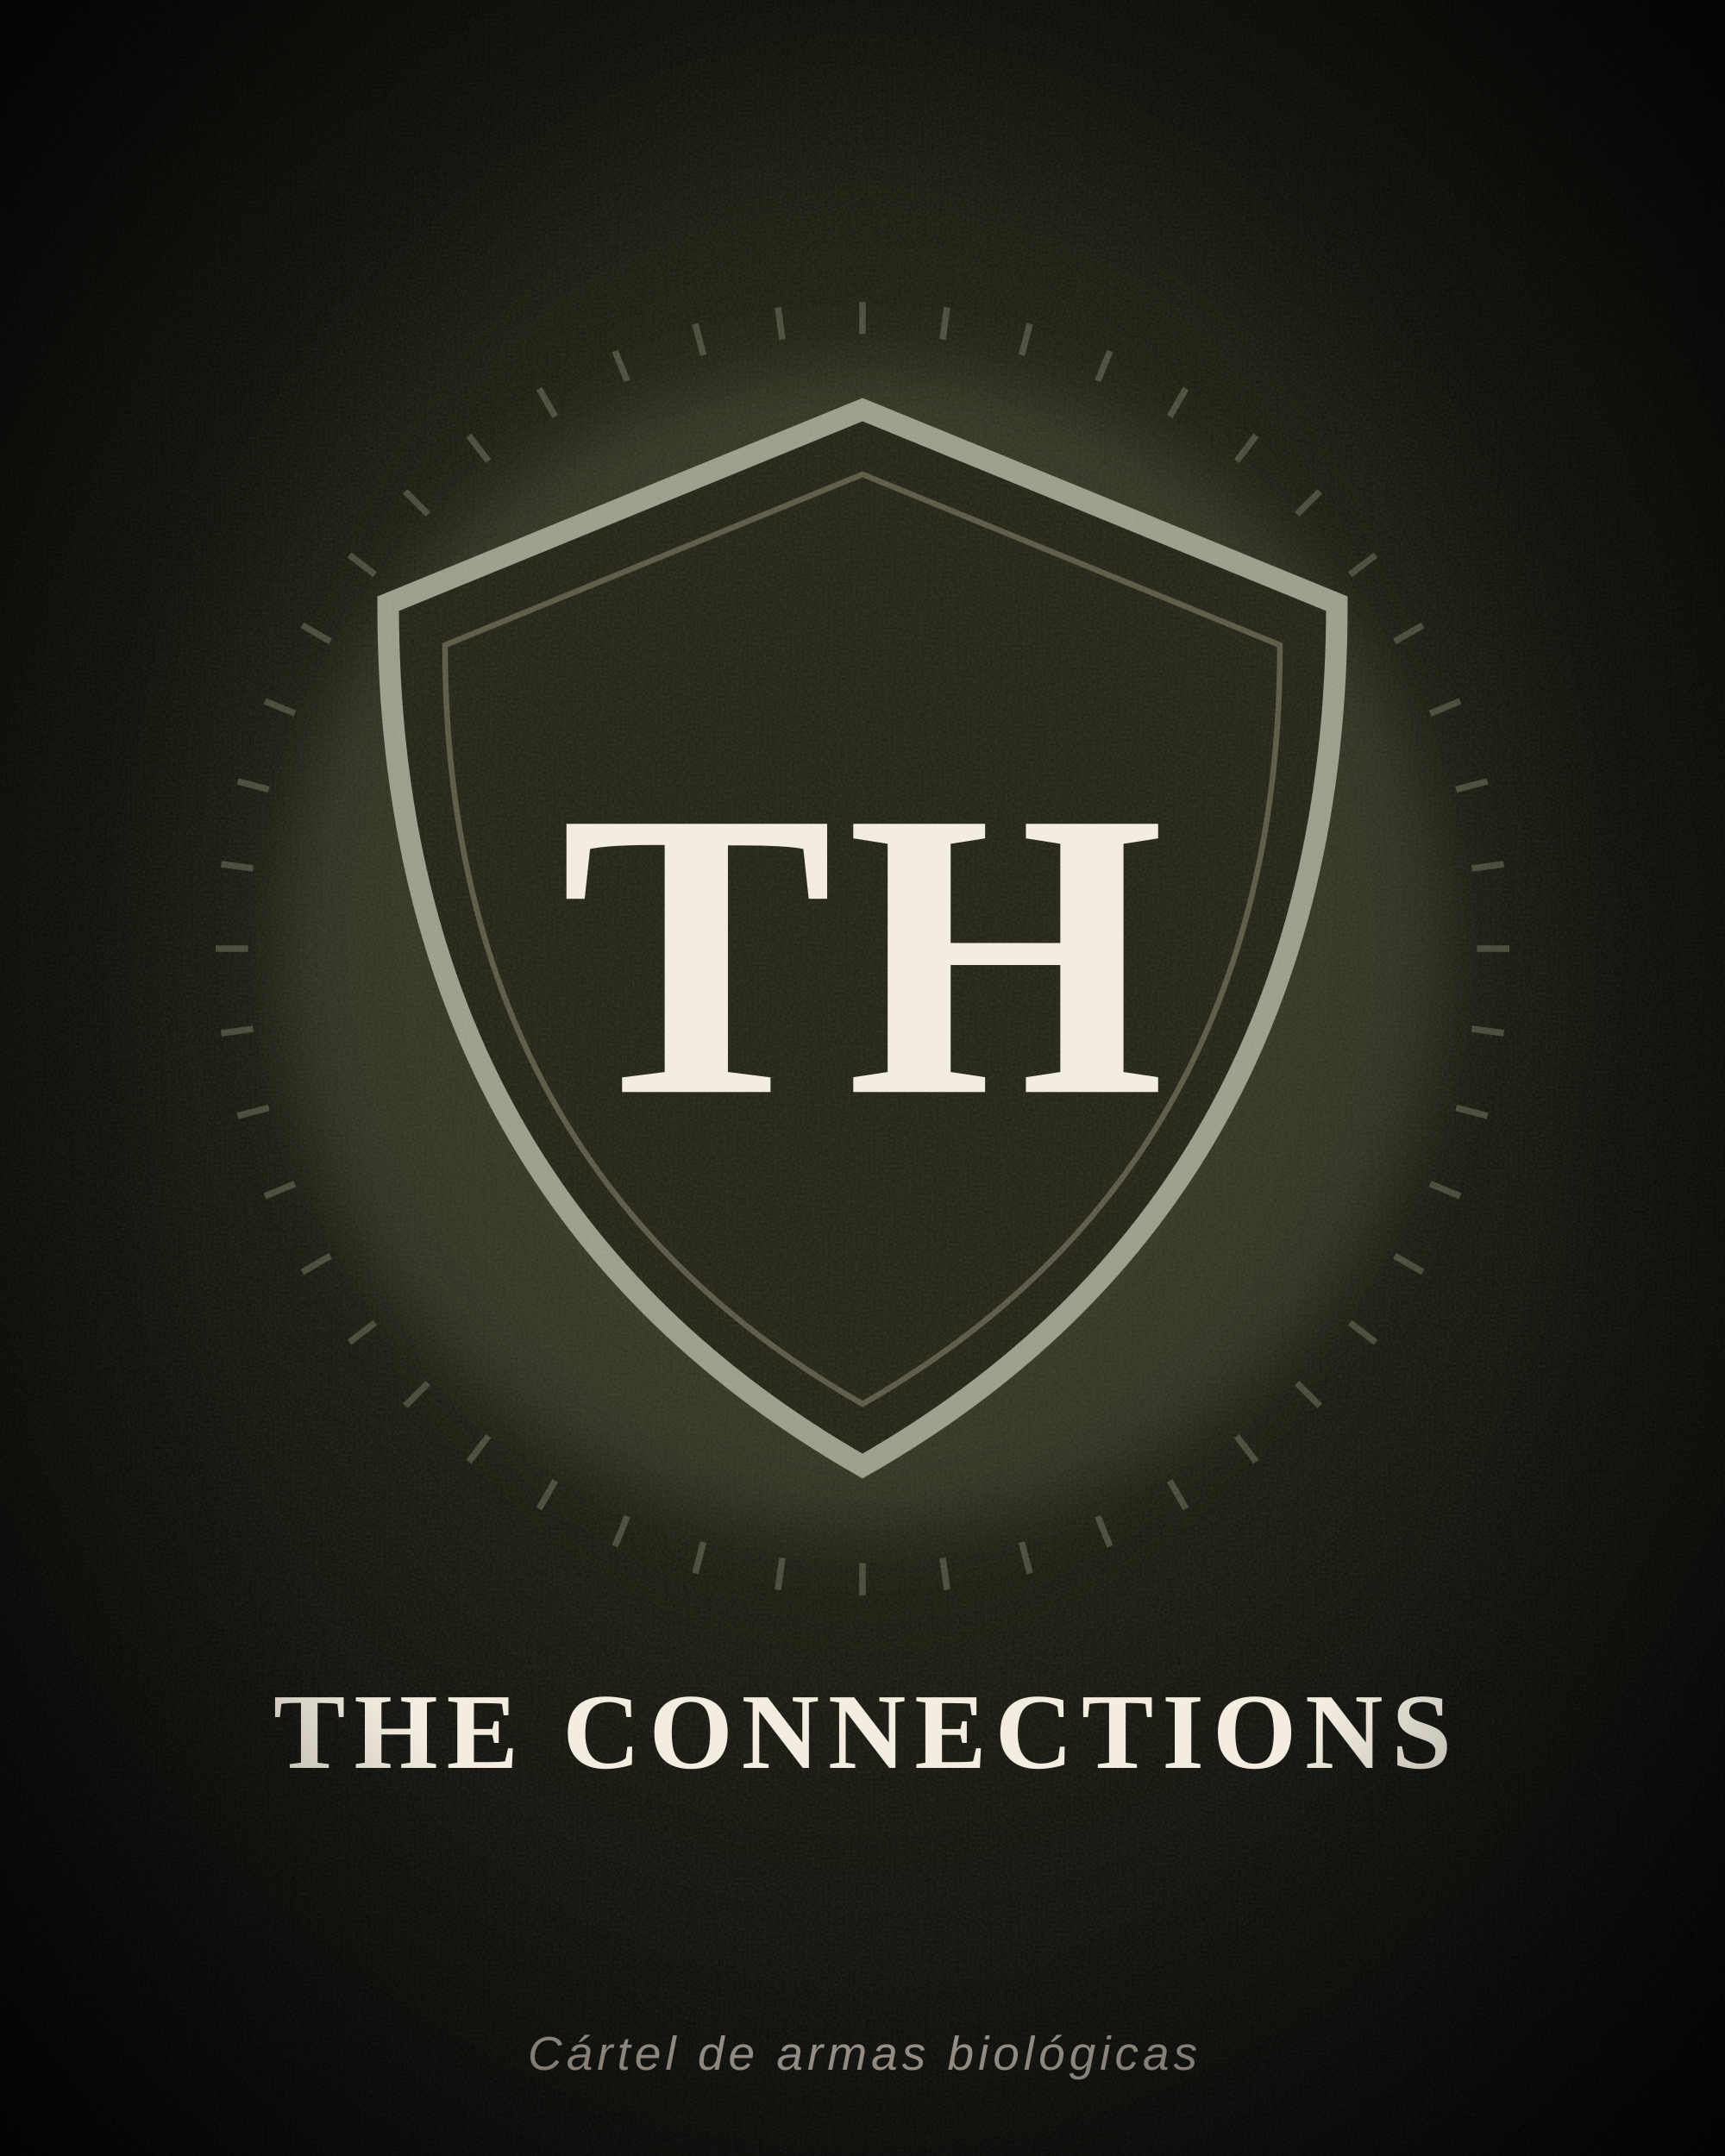
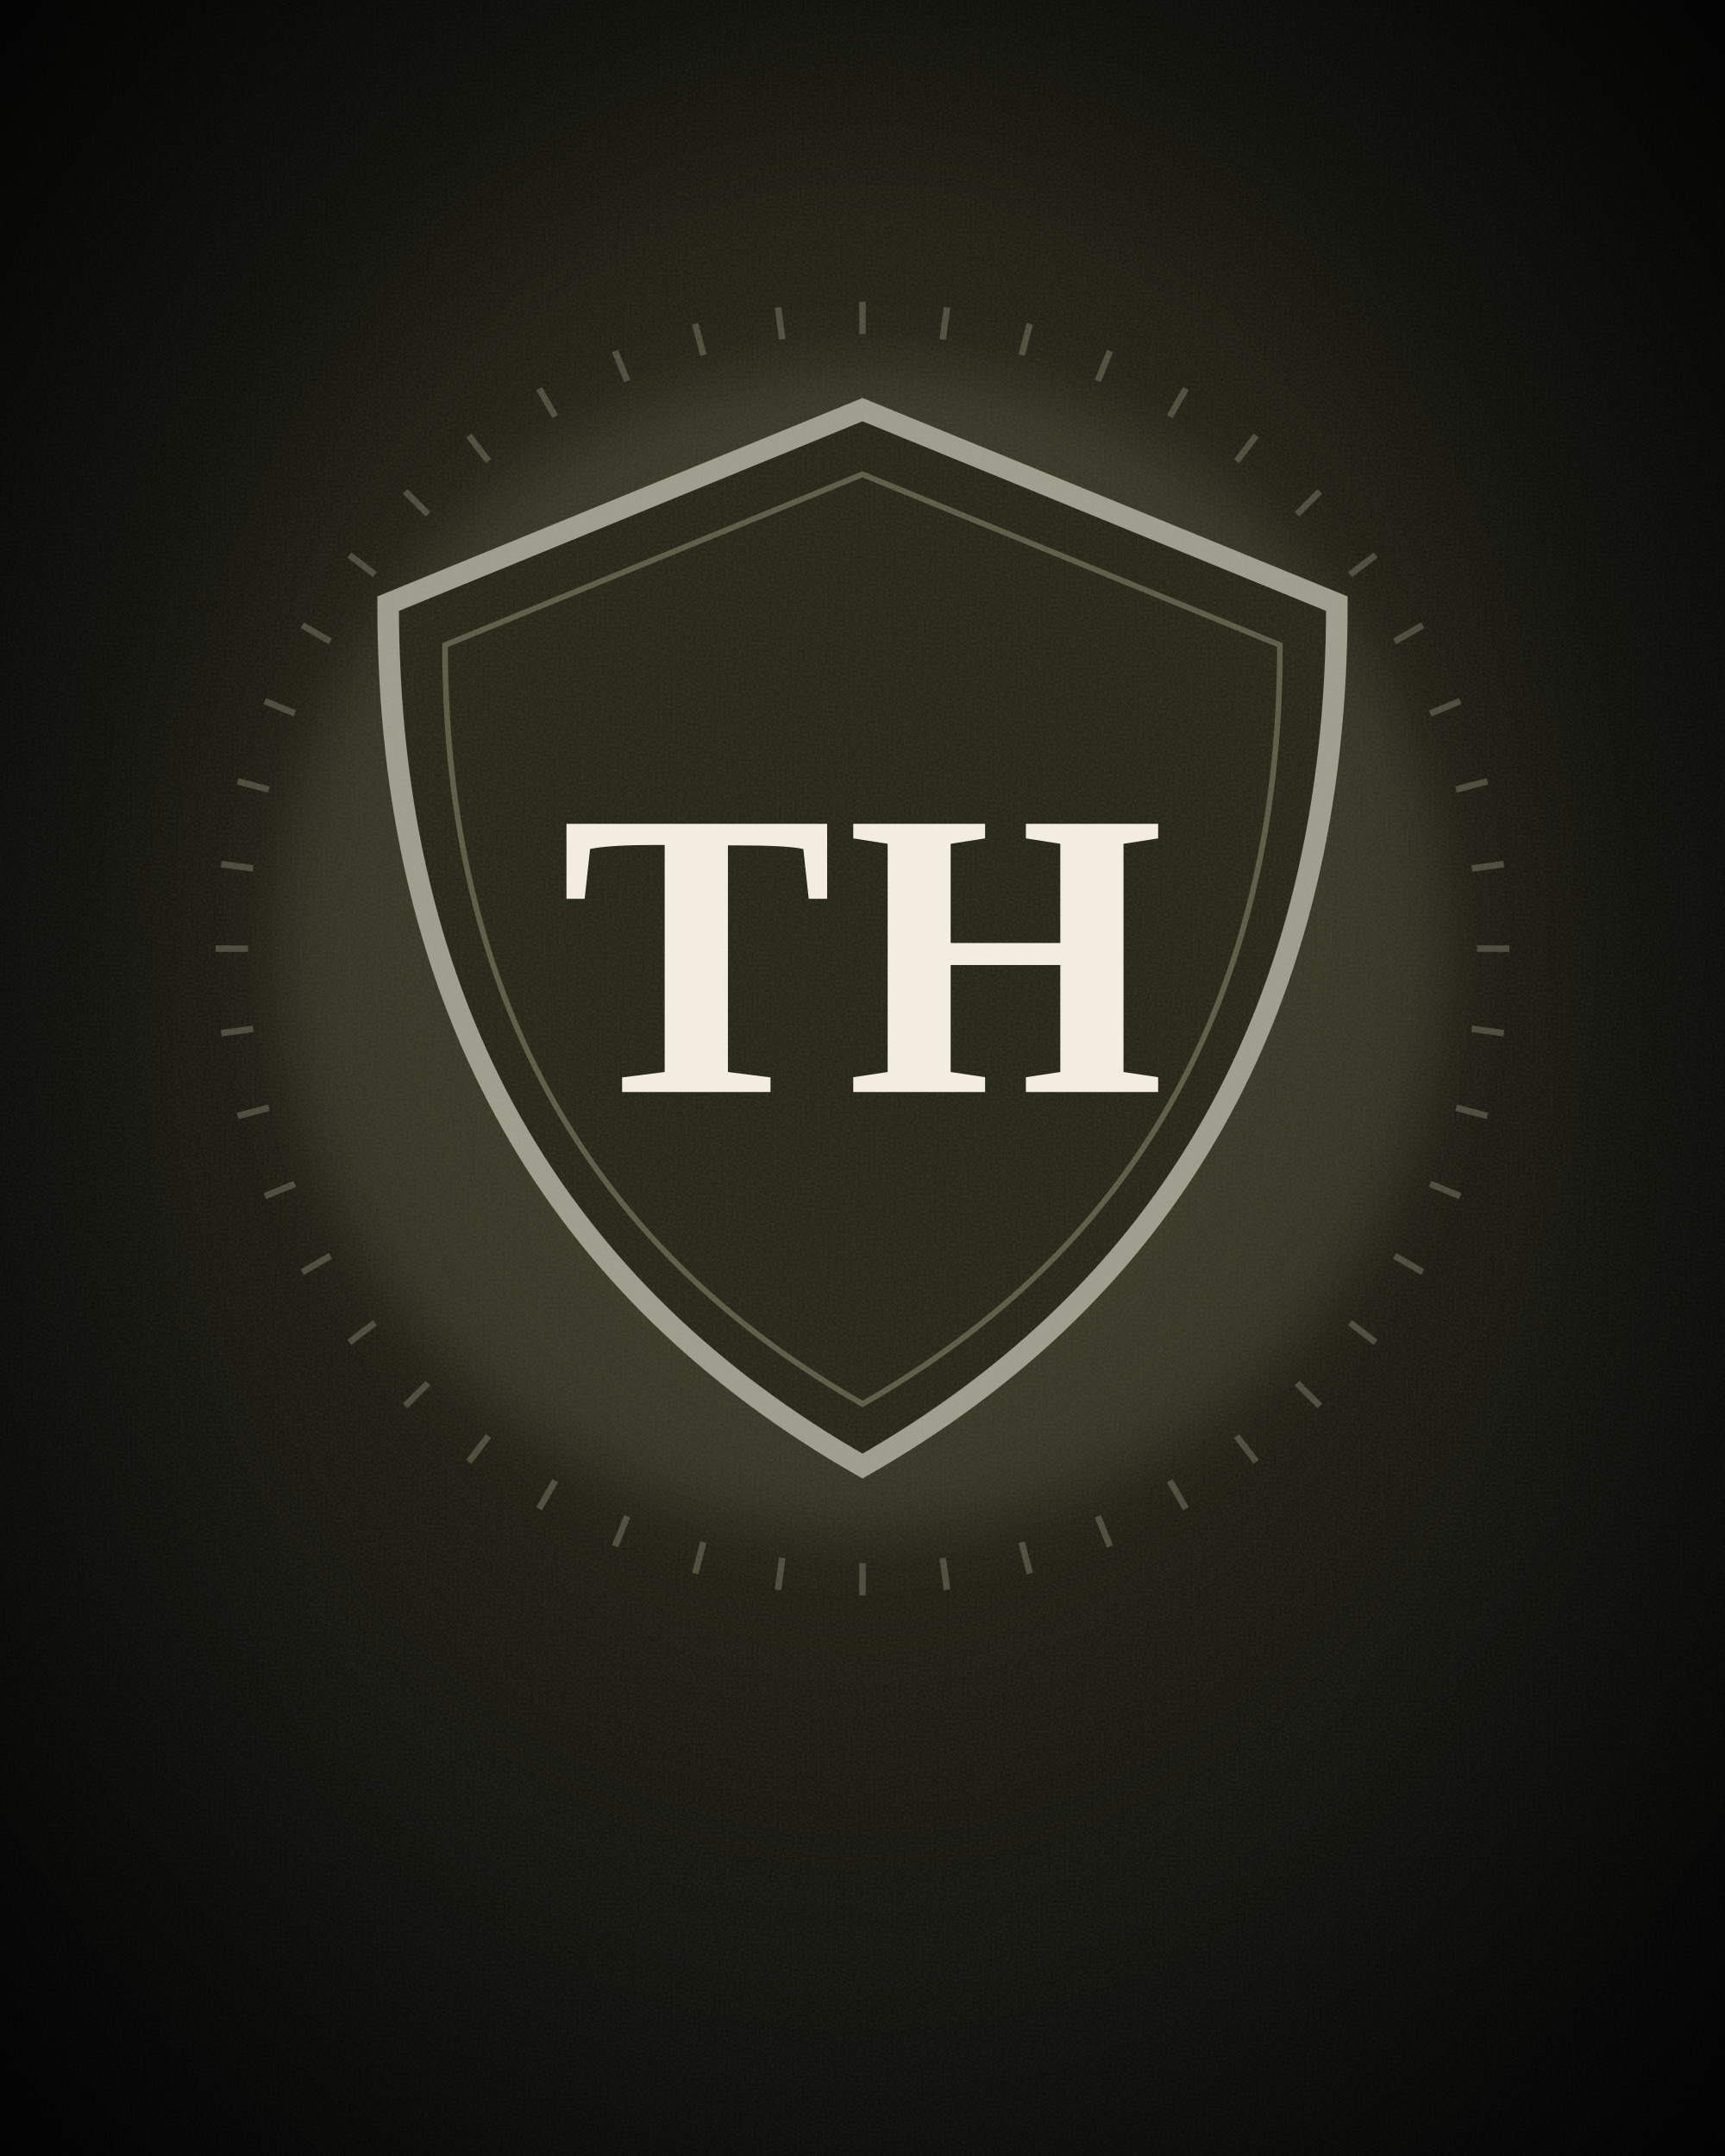
<svg xmlns="http://www.w3.org/2000/svg" viewBox="0 0 800 1000" width="800" height="1000" role="img" aria-label="The Connections">
  <defs>
    <radialGradient id="fondo" cx="50%" cy="42%" r="75%">
      <stop offset="0" stop-color="#30301b" />
      <stop offset=".6" stop-color="#101009" />
      <stop offset="1" stop-color="#050506" />
    </radialGradient>
    <radialGradient id="vineta" cx="50%" cy="50%" r="72%">
      <stop offset=".55" stop-color="#000" stop-opacity="0" />
      <stop offset="1" stop-color="#000" stop-opacity=".85" />
    </radialGradient>
    <filter id="grano" x="0" y="0" width="100%" height="100%">
      <feTurbulence type="fractalNoise" baseFrequency=".85" numOctaves="2" seed="23" />
      <feColorMatrix values="0 0 0 0 1  0 0 0 0 1  0 0 0 0 1  0 0 0 .09 0" />
    </filter>
    <filter id="brillo">
      <feGaussianBlur stdDeviation="14" />
    </filter>
  </defs>
  <rect width="800" height="1000" fill="url(#fondo)" />
  <g stroke="#80806a" stroke-width="3" opacity=".45">
    <line x1="685" y1="440" x2="700" y2="440" />
    <line x1="682.6" y1="477.2" x2="697.4" y2="479.2" />
    <line x1="675.3" y1="513.8" x2="689.8" y2="517.6" />
    <line x1="663.3" y1="549.1" x2="677.2" y2="554.8" />
    <line x1="646.8" y1="582.5" x2="659.8" y2="590" />
    <line x1="626.1" y1="613.5" x2="638" y2="622.6" />
    <line x1="601.5" y1="641.5" x2="612.1" y2="652.1" />
    <line x1="573.5" y1="666.1" x2="582.6" y2="678" />
    <line x1="542.5" y1="686.8" x2="550" y2="699.8" />
    <line x1="509.1" y1="703.3" x2="514.8" y2="717.2" />
    <line x1="473.8" y1="715.3" x2="477.6" y2="729.8" />
    <line x1="437.2" y1="722.6" x2="439.2" y2="737.4" />
    <line x1="400" y1="725" x2="400" y2="740" />
    <line x1="362.8" y1="722.6" x2="360.8" y2="737.4" />
    <line x1="326.2" y1="715.3" x2="322.4" y2="729.8" />
    <line x1="290.9" y1="703.3" x2="285.2" y2="717.2" />
    <line x1="257.5" y1="686.8" x2="250" y2="699.8" />
    <line x1="226.5" y1="666.1" x2="217.4" y2="678" />
    <line x1="198.5" y1="641.5" x2="187.9" y2="652.1" />
    <line x1="173.9" y1="613.5" x2="162" y2="622.6" />
    <line x1="153.2" y1="582.5" x2="140.2" y2="590" />
    <line x1="136.7" y1="549.1" x2="122.8" y2="554.8" />
    <line x1="124.7" y1="513.8" x2="110.2" y2="517.6" />
    <line x1="117.4" y1="477.2" x2="102.6" y2="479.2" />
    <line x1="115" y1="440" x2="100" y2="440" />
    <line x1="117.4" y1="402.8" x2="102.6" y2="400.8" />
    <line x1="124.7" y1="366.2" x2="110.2" y2="362.4" />
    <line x1="136.7" y1="330.9" x2="122.8" y2="325.2" />
    <line x1="153.2" y1="297.5" x2="140.2" y2="290" />
    <line x1="173.9" y1="266.5" x2="162" y2="257.4" />
    <line x1="198.5" y1="238.5" x2="187.9" y2="227.9" />
    <line x1="226.5" y1="213.9" x2="217.4" y2="202" />
    <line x1="257.5" y1="193.2" x2="250" y2="180.2" />
    <line x1="290.9" y1="176.7" x2="285.2" y2="162.8" />
    <line x1="326.2" y1="164.7" x2="322.4" y2="150.2" />
    <line x1="362.8" y1="157.4" x2="360.8" y2="142.6" />
    <line x1="400" y1="155" x2="400" y2="140" />
    <line x1="437.2" y1="157.4" x2="439.2" y2="142.6" />
    <line x1="473.8" y1="164.7" x2="477.6" y2="150.2" />
    <line x1="509.1" y1="176.7" x2="514.8" y2="162.8" />
    <line x1="542.5" y1="193.2" x2="550" y2="180.2" />
    <line x1="573.5" y1="213.9" x2="582.6" y2="202" />
    <line x1="601.5" y1="238.5" x2="612.1" y2="227.9" />
    <line x1="626.1" y1="266.5" x2="638" y2="257.4" />
    <line x1="646.8" y1="297.5" x2="659.8" y2="290" />
    <line x1="663.3" y1="330.9" x2="677.2" y2="325.2" />
    <line x1="675.3" y1="366.2" x2="689.8" y2="362.4" />
    <line x1="682.6" y1="402.8" x2="697.4" y2="400.8" />
  </g>
  <circle cx="400" cy="440" r="270" fill="#6e6e55" opacity=".25" filter="url(#brillo)" />
  <g fill="#212113" stroke="#9b9b8a" stroke-width="10">
    <path d="M400 190 L620 280 C620 470 540 600 400 680 C260 600 180 470 180 280 Z" />
  </g>
  <g fill="none" stroke="#6e6e55" stroke-width="3" opacity=".7" transform="translate(400 440) scale(.88) translate(-400 -440)">
    <path d="M400 190 L620 280 C620 470 540 600 400 680 C260 600 180 470 180 280 Z" />
  </g>
  <text x="400" y="506.5" text-anchor="middle" font-family="Cinzel, 'Trajan Pro', Georgia, 'Times New Roman', serif" font-size="190" font-weight="900" letter-spacing="6" fill="#f2ecdf">TH</text>
-   <text x="400" y="820" text-anchor="middle" font-family="Cinzel, 'Trajan Pro', Georgia, 'Times New Roman', serif" font-size="50" font-weight="900" letter-spacing="4" fill="#f2ecdf">THE CONNECTIONS</text>
-   <text x="400" y="960" text-anchor="middle" font-family="Oswald, 'Arial Narrow', 'Segoe UI', Arial, sans-serif" font-size="22" font-style="italic" letter-spacing="2" fill="#a8a094">Cártel de armas biológicas</text>
  <rect width="800" height="1000" filter="url(#grano)" />
  <rect width="800" height="1000" fill="url(#vineta)" />
</svg>
